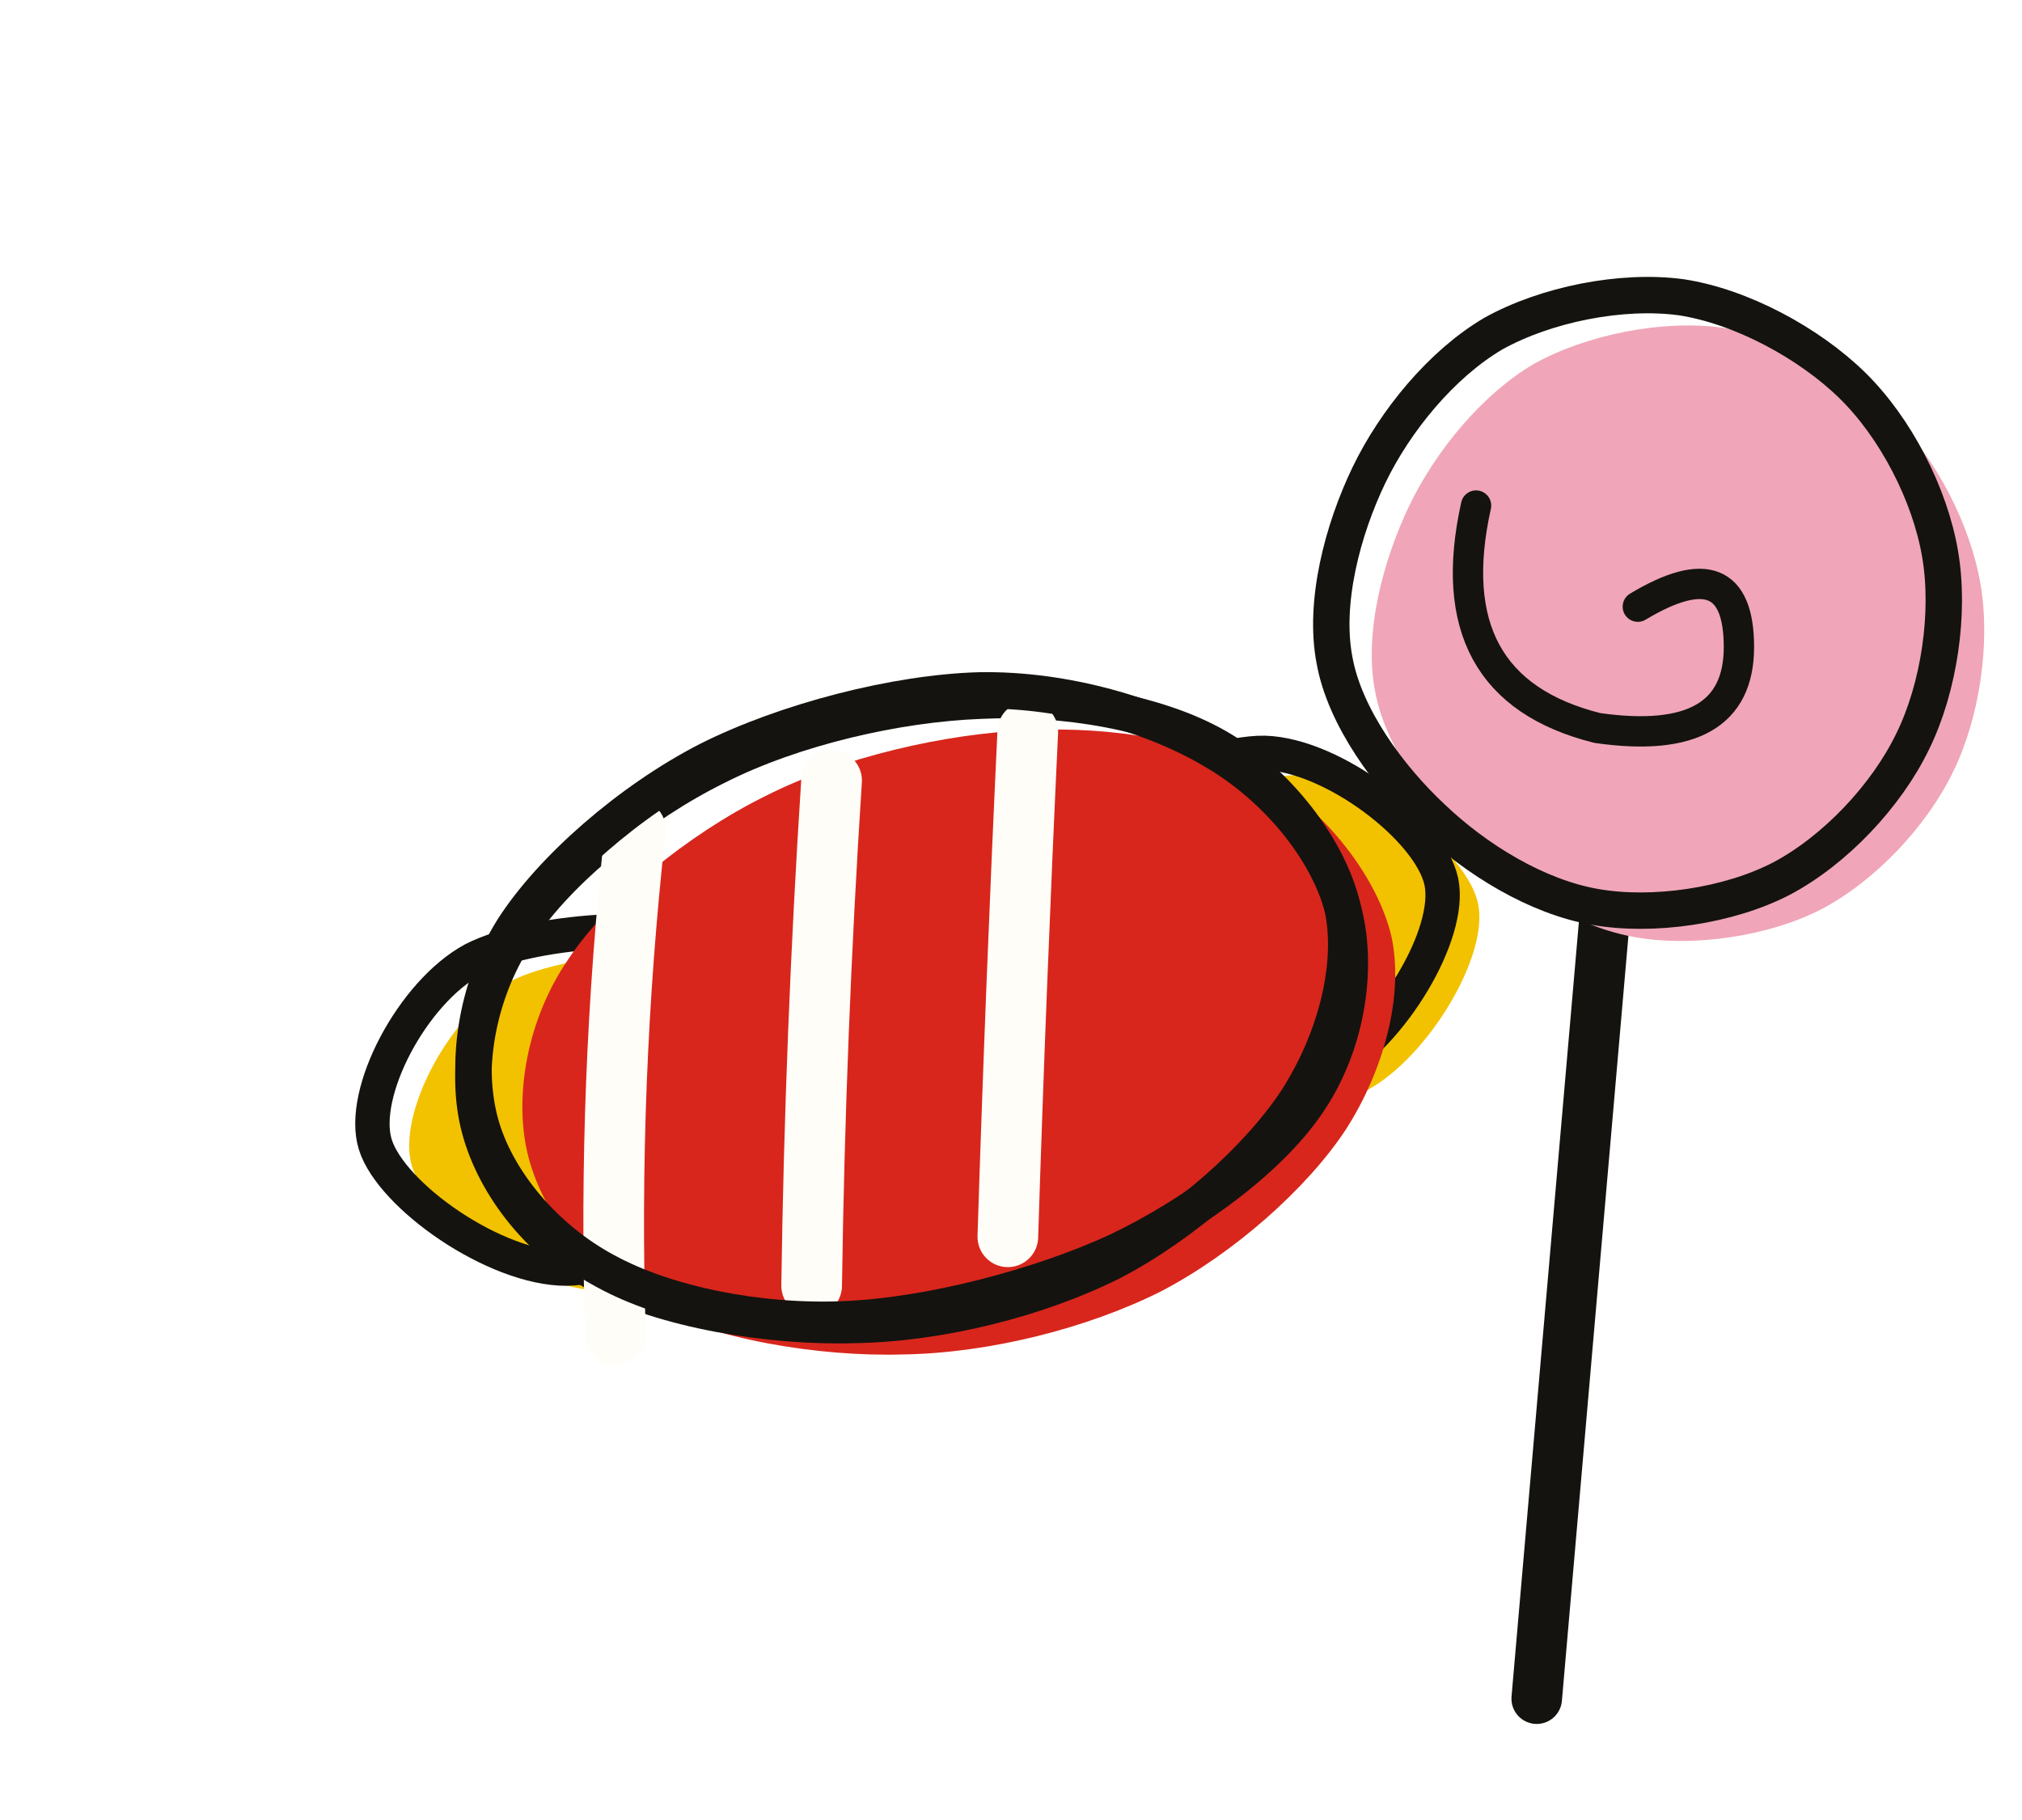
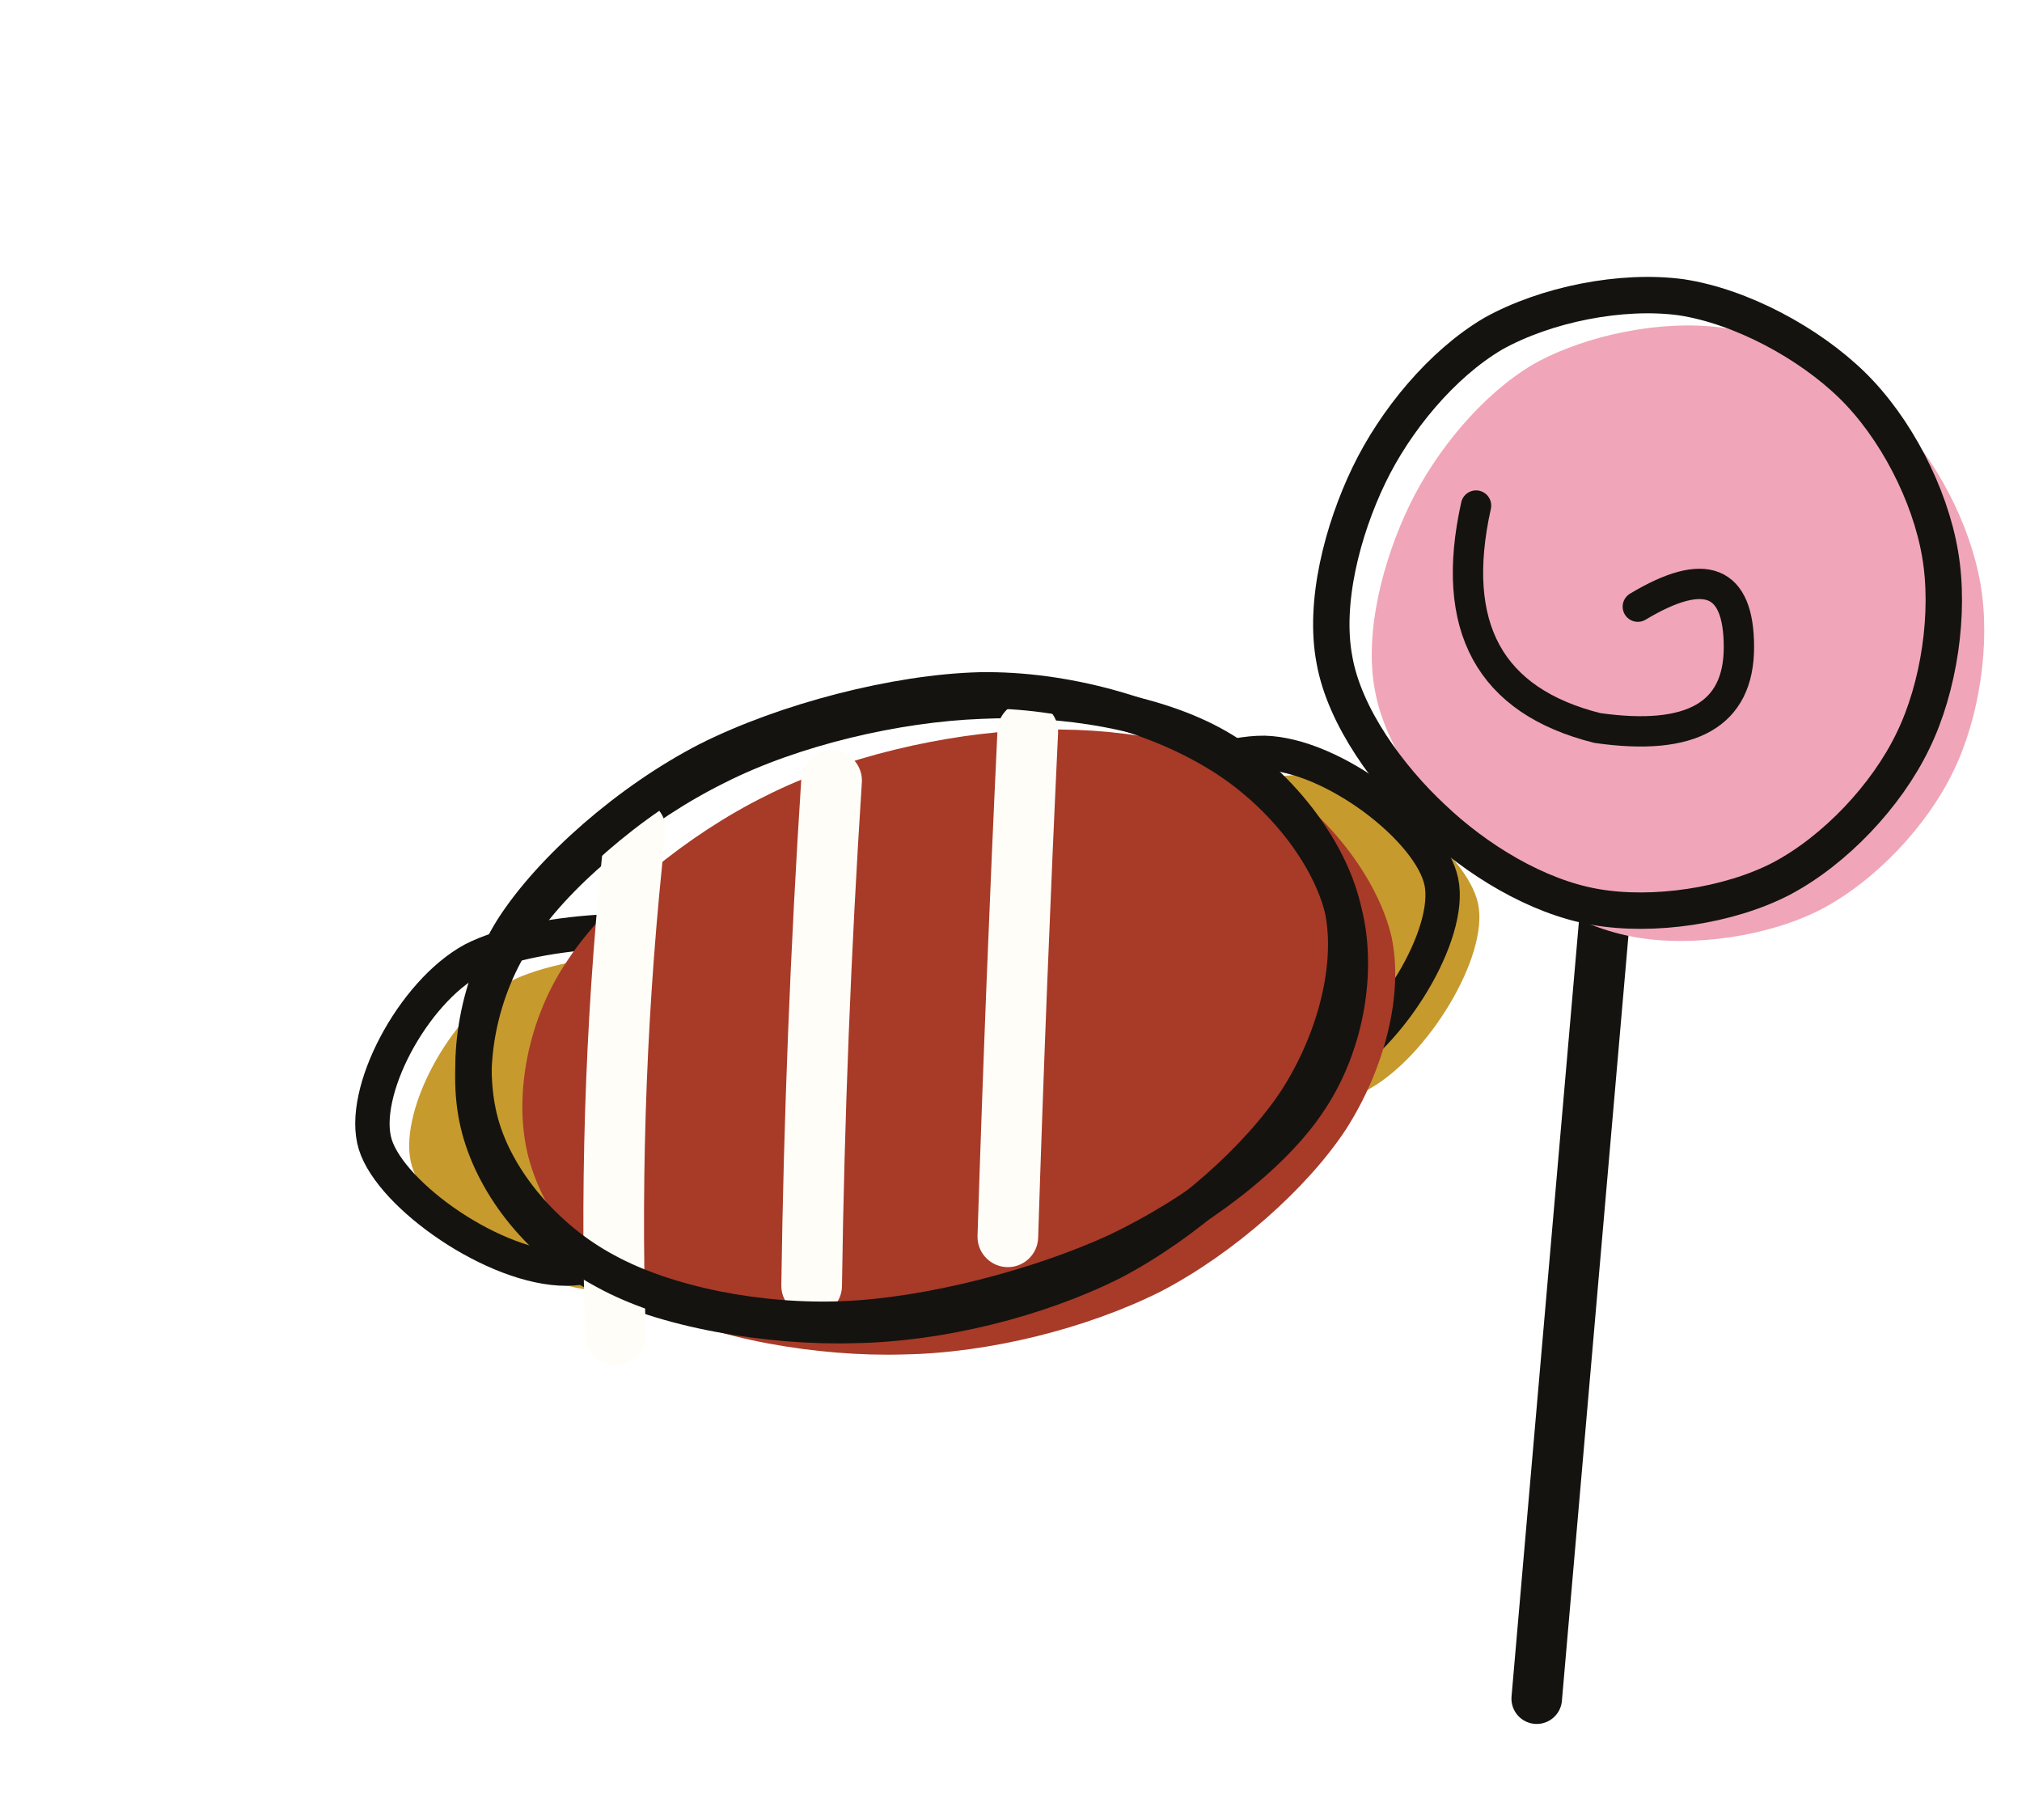
<svg xmlns="http://www.w3.org/2000/svg" width="200" height="180" viewBox="0 0 200 180">
  <g transform="rotate(-14 90 100)">
-     <path d="M35.5,100.0 C35.2,94.7 42.7,86.3 49.3,84.6 C56.0,83.0 70.9,85.9 75.5,90.1 C80.1,94.3 80.9,105.4 76.9,109.8 C72.8,114.2 57.8,118.1 50.9,116.5 C44.0,114.8 35.8,105.3 35.5,100.0 Z" fill="#F2C200" transform="translate(3,3)" />
+     <path d="M35.5,100.0 C35.2,94.7 42.7,86.3 49.3,84.6 C56.0,83.0 70.9,85.9 75.5,90.1 C80.1,94.3 80.9,105.4 76.9,109.8 C72.8,114.2 57.8,118.1 50.9,116.5 C44.0,114.8 35.8,105.3 35.5,100.0 Z" fill="#C79A2E" transform="translate(3,3)" />
    <path d="M35.5,100.0 C35.2,94.7 42.7,86.3 49.3,84.6 C56.0,83.0 70.9,85.9 75.5,90.1 C80.1,94.3 80.9,105.4 76.9,109.8 C72.8,114.2 57.8,118.1 50.9,116.5 C44.0,114.8 35.8,105.3 35.5,100.0 Z" fill="none" stroke="#14130F" stroke-width="3.4" stroke-linecap="round" stroke-linejoin="round" />
-     <path d="M144.1,100.3 C144.3,95.0 136.7,85.5 130.2,83.7 C123.7,82.0 109.2,85.3 105.0,89.8 C100.8,94.3 101.0,106.4 105.0,110.7 C109.0,115.0 122.5,117.3 129.1,115.5 C135.6,113.8 143.9,105.6 144.1,100.3 Z" fill="#F2C200" transform="translate(3,3)" />
+     <path d="M144.1,100.3 C144.3,95.0 136.7,85.5 130.2,83.7 C123.7,82.0 109.2,85.3 105.0,89.8 C100.8,94.3 101.0,106.4 105.0,110.7 C109.0,115.0 122.5,117.3 129.1,115.5 C135.6,113.8 143.9,105.6 144.1,100.3 Z" fill="#C79A2E" transform="translate(3,3)" />
    <path d="M144.1,100.3 C144.3,95.0 136.7,85.5 130.2,83.7 C123.7,82.0 109.2,85.3 105.0,89.8 C100.8,94.3 101.0,106.4 105.0,110.7 C109.0,115.0 122.5,117.3 129.1,115.5 C135.6,113.8 143.9,105.6 144.1,100.3 Z" fill="none" stroke="#14130F" stroke-width="3.4" stroke-linecap="round" stroke-linejoin="round" />
-     <path d="M134.0,100.4 C133.8,106.3 130.1,113.0 125.0,117.8 C119.9,122.5 111.3,127.0 103.4,128.9 C95.4,130.7 85.4,130.7 77.2,128.8 C68.9,127.0 59.1,122.7 53.9,117.9 C48.7,113.2 45.8,106.3 45.9,100.4 C46.0,94.6 49.1,87.6 54.4,82.9 C59.6,78.1 69.0,73.7 77.3,71.9 C85.6,70.0 96.1,70.2 104.2,71.9 C112.3,73.5 120.8,77.2 125.8,82.0 C130.7,86.7 134.1,94.4 134.0,100.4 Z" fill="#D8261C" transform="translate(4,4)" />
+     <path d="M134.0,100.4 C133.8,106.3 130.1,113.0 125.0,117.8 C119.9,122.5 111.3,127.0 103.4,128.9 C95.4,130.7 85.4,130.7 77.2,128.8 C68.9,127.0 59.1,122.7 53.9,117.9 C48.7,113.2 45.8,106.3 45.9,100.4 C46.0,94.6 49.1,87.6 54.4,82.9 C59.6,78.1 69.0,73.7 77.3,71.9 C85.6,70.0 96.1,70.2 104.2,71.9 C112.3,73.5 120.8,77.2 125.8,82.0 C130.7,86.7 134.1,94.4 134.0,100.4 Z" fill="#A83A28" transform="translate(4,4)" />
    <path d="M134.0,100.4 C133.8,106.3 130.1,113.0 125.0,117.8 C119.9,122.5 111.3,127.0 103.4,128.9 C95.4,130.7 85.4,130.7 77.2,128.8 C68.9,127.0 59.1,122.7 53.9,117.9 C48.7,113.2 45.8,106.3 45.9,100.4 C46.0,94.6 49.1,87.6 54.4,82.9 C59.6,78.1 69.0,73.7 77.3,71.9 C85.6,70.0 96.1,70.2 104.2,71.9 C112.3,73.5 120.8,77.2 125.8,82.0 C130.7,86.7 134.1,94.4 134.0,100.4 Z" fill="none" stroke="#14130F" stroke-width="3.6" stroke-linecap="round" stroke-linejoin="round" />
    <path d="M68.0,76.0 Q59.3,99.5 54.0,124.0" fill="none" stroke="#FFFDF7" stroke-width="6" stroke-linecap="round" />
    <path d="M88.0,76.0 Q80.4,99.8 74.0,124.0" fill="none" stroke="#FFFDF7" stroke-width="6" stroke-linecap="round" />
    <path d="M108.0,76.0 Q100.8,100.0 94.0,124.0" fill="none" stroke="#FFFDF7" stroke-width="6" stroke-linecap="round" />
    <path d="M134.0,100.4 C134.2,106.3 131.3,113.4 126.3,118.0 C121.4,122.6 112.5,126.3 104.2,128.0 C95.8,129.6 84.5,129.7 76.3,128.0 C68.0,126.3 59.6,122.3 54.6,117.7 C49.5,113.1 46.2,106.3 46.1,100.4 C46.0,94.6 48.8,87.5 53.9,82.6 C59.0,77.8 68.1,73.1 76.6,71.1 C85.0,69.2 96.3,69.1 104.4,70.9 C112.6,72.8 120.6,77.5 125.5,82.4 C130.5,87.3 133.9,94.4 134.0,100.4 Z" fill="none" stroke="#14130F" stroke-width="3.6" stroke-linecap="round" stroke-linejoin="round" />
  </g>
  <path d="M160,76 L152,168" fill="none" stroke="#14130F" stroke-width="5" stroke-linecap="round" stroke-linejoin="round" />
  <path d="M191.9,54.8 C192.9,60.6 191.8,68.0 189.2,73.3 C186.6,78.7 181.5,84.1 176.2,86.9 C171.0,89.6 163.5,90.7 157.8,89.7 C152.0,88.7 146.0,85.0 141.7,80.9 C137.4,76.9 133.0,70.9 132.0,65.3 C130.9,59.6 132.8,52.4 135.4,47.0 C138.0,41.6 142.6,36.0 147.7,33.0 C152.9,30.1 160.4,28.6 166.3,29.4 C172.2,30.3 178.9,33.9 183.2,38.1 C187.5,42.3 190.9,48.9 191.9,54.8 Z" fill="#F0A6B8" transform="translate(4,3)" />
  <path d="M191.9,54.8 C192.9,60.6 191.8,68.0 189.2,73.3 C186.6,78.7 181.5,84.1 176.2,86.9 C171.0,89.6 163.5,90.7 157.8,89.7 C152.0,88.7 146.0,85.0 141.7,80.9 C137.4,76.9 133.0,70.9 132.0,65.3 C130.9,59.6 132.8,52.4 135.4,47.0 C138.0,41.6 142.6,36.0 147.7,33.0 C152.9,30.1 160.4,28.6 166.3,29.4 C172.2,30.3 178.9,33.9 183.2,38.1 C187.5,42.3 190.9,48.9 191.9,54.8 Z" fill="none" stroke="#14130F" stroke-width="3.6" stroke-linecap="round" stroke-linejoin="round" />
  <path d="M162,60 q10,-6 10,4 q0,10 -14,8 q-16,-4 -12,-22" fill="none" stroke="#14130F" stroke-width="3" stroke-linecap="round" stroke-linejoin="round" />
</svg>
